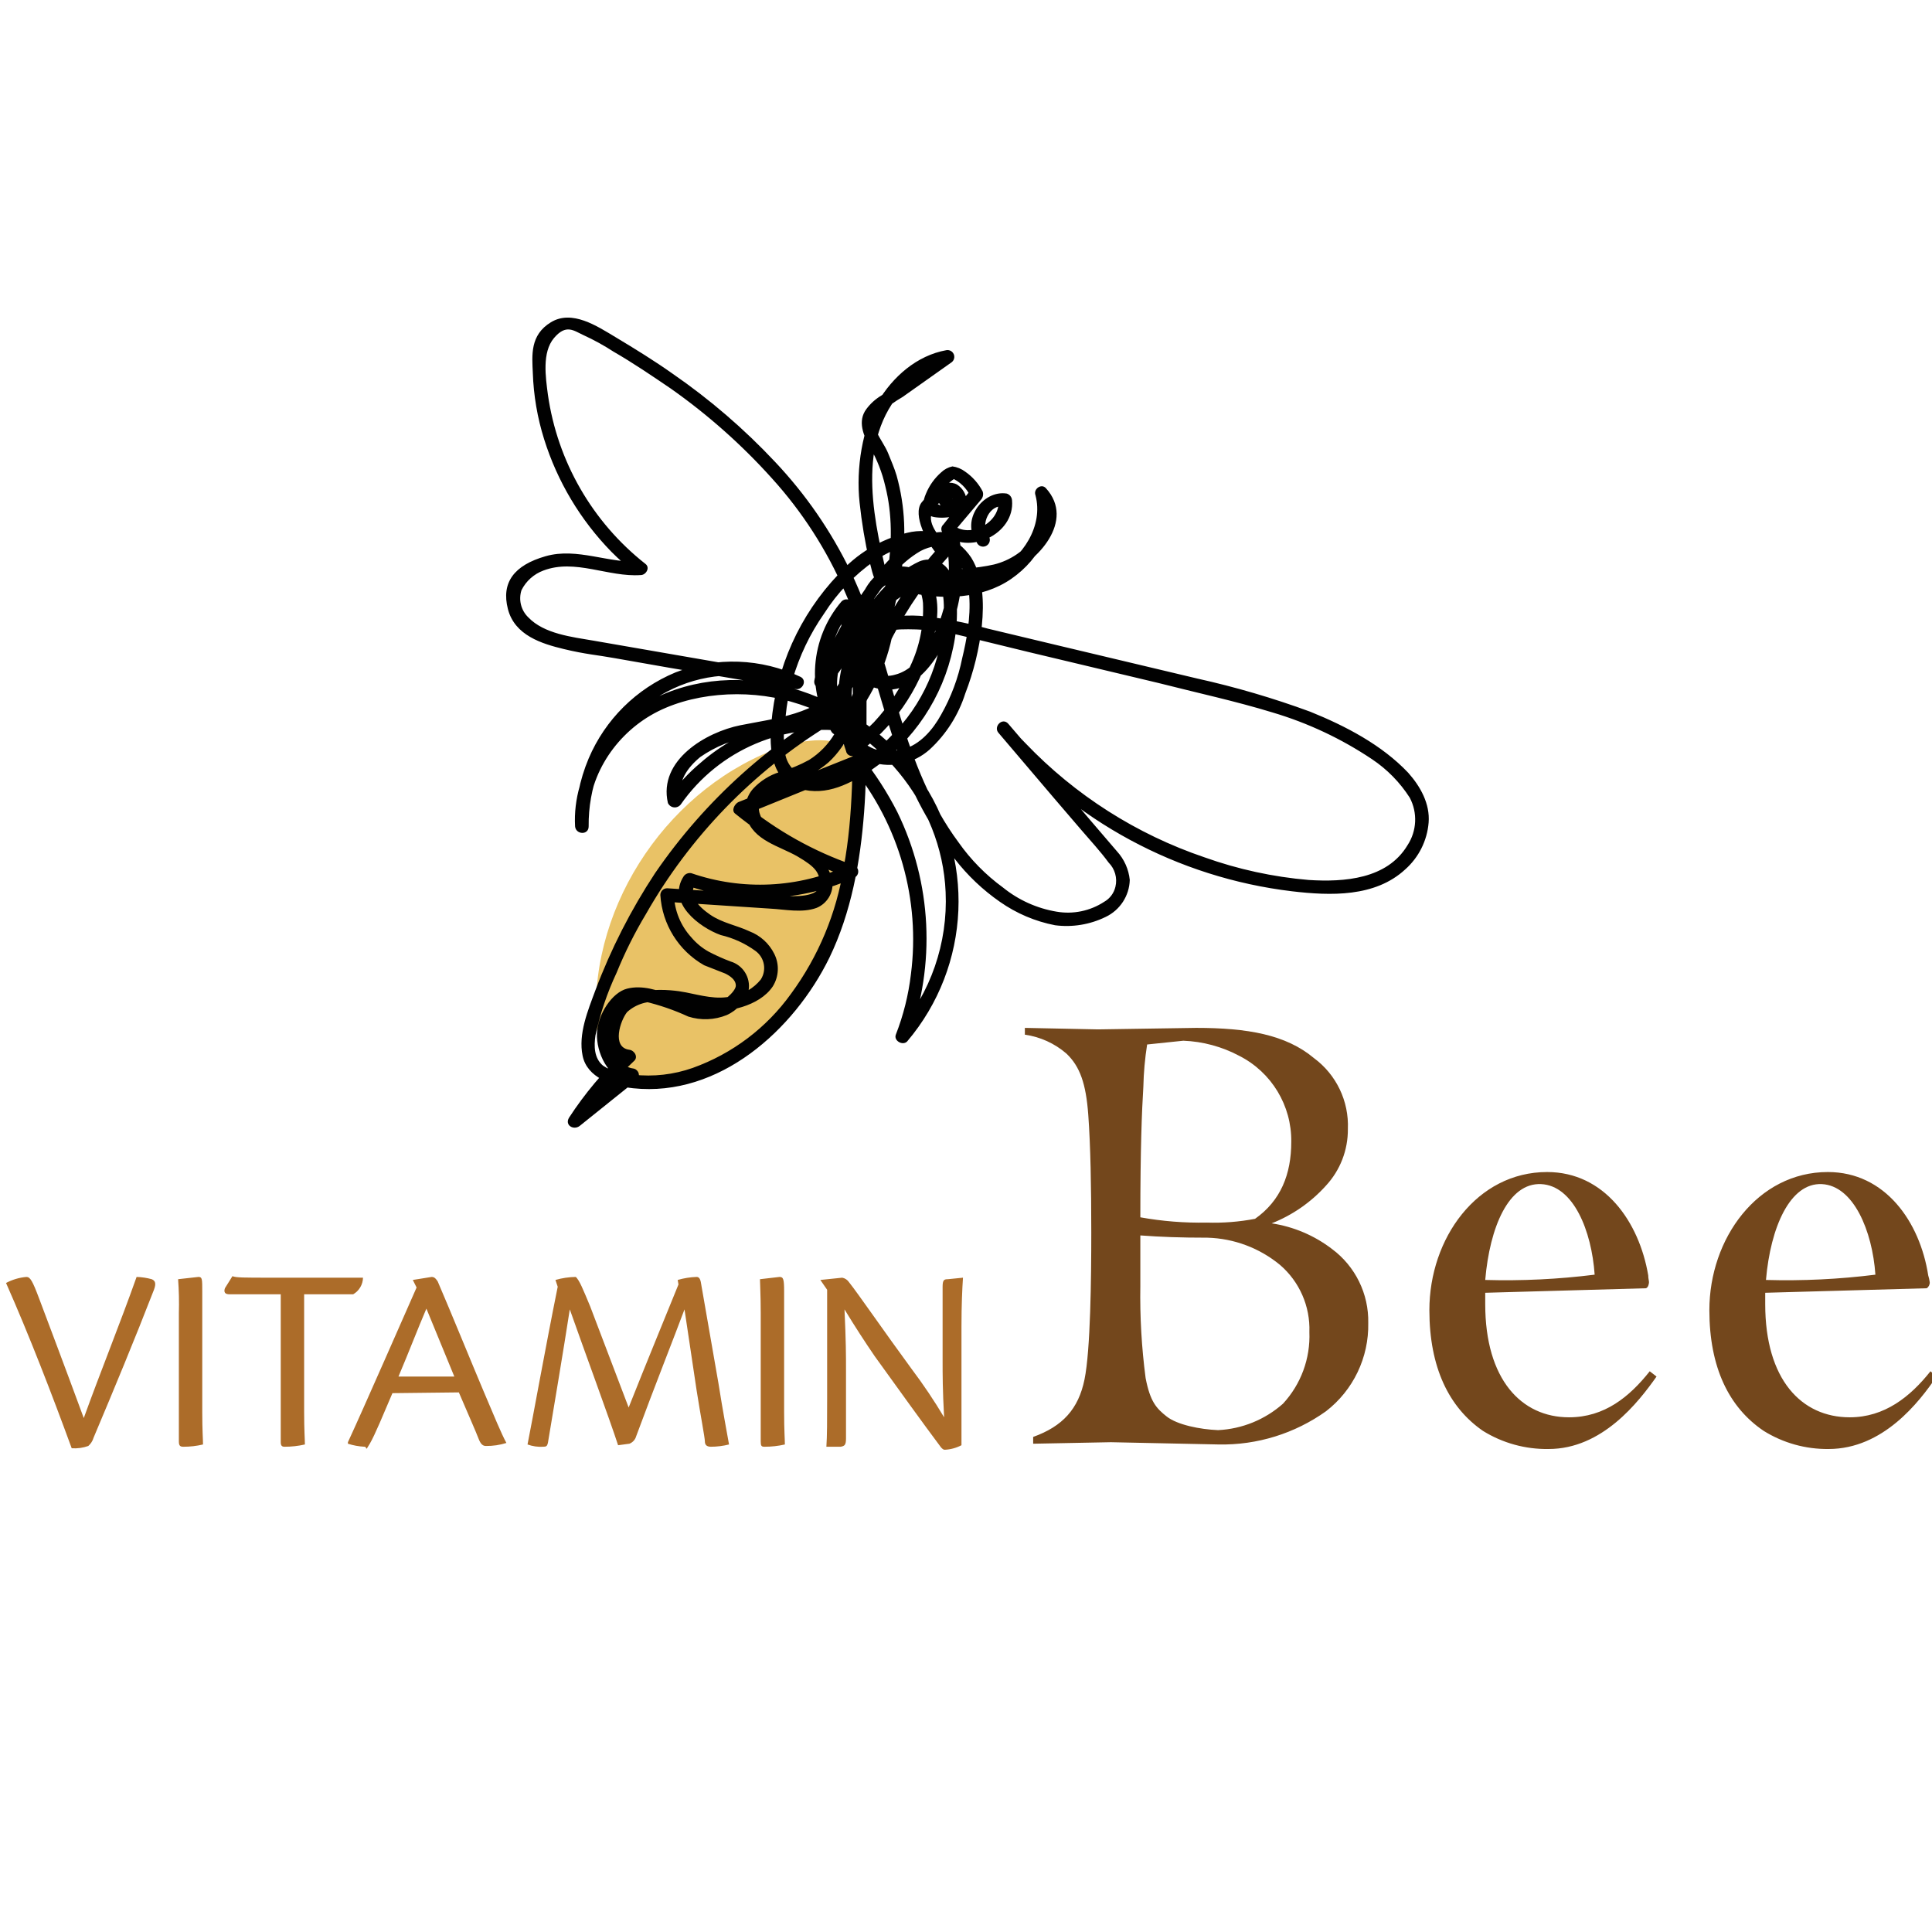
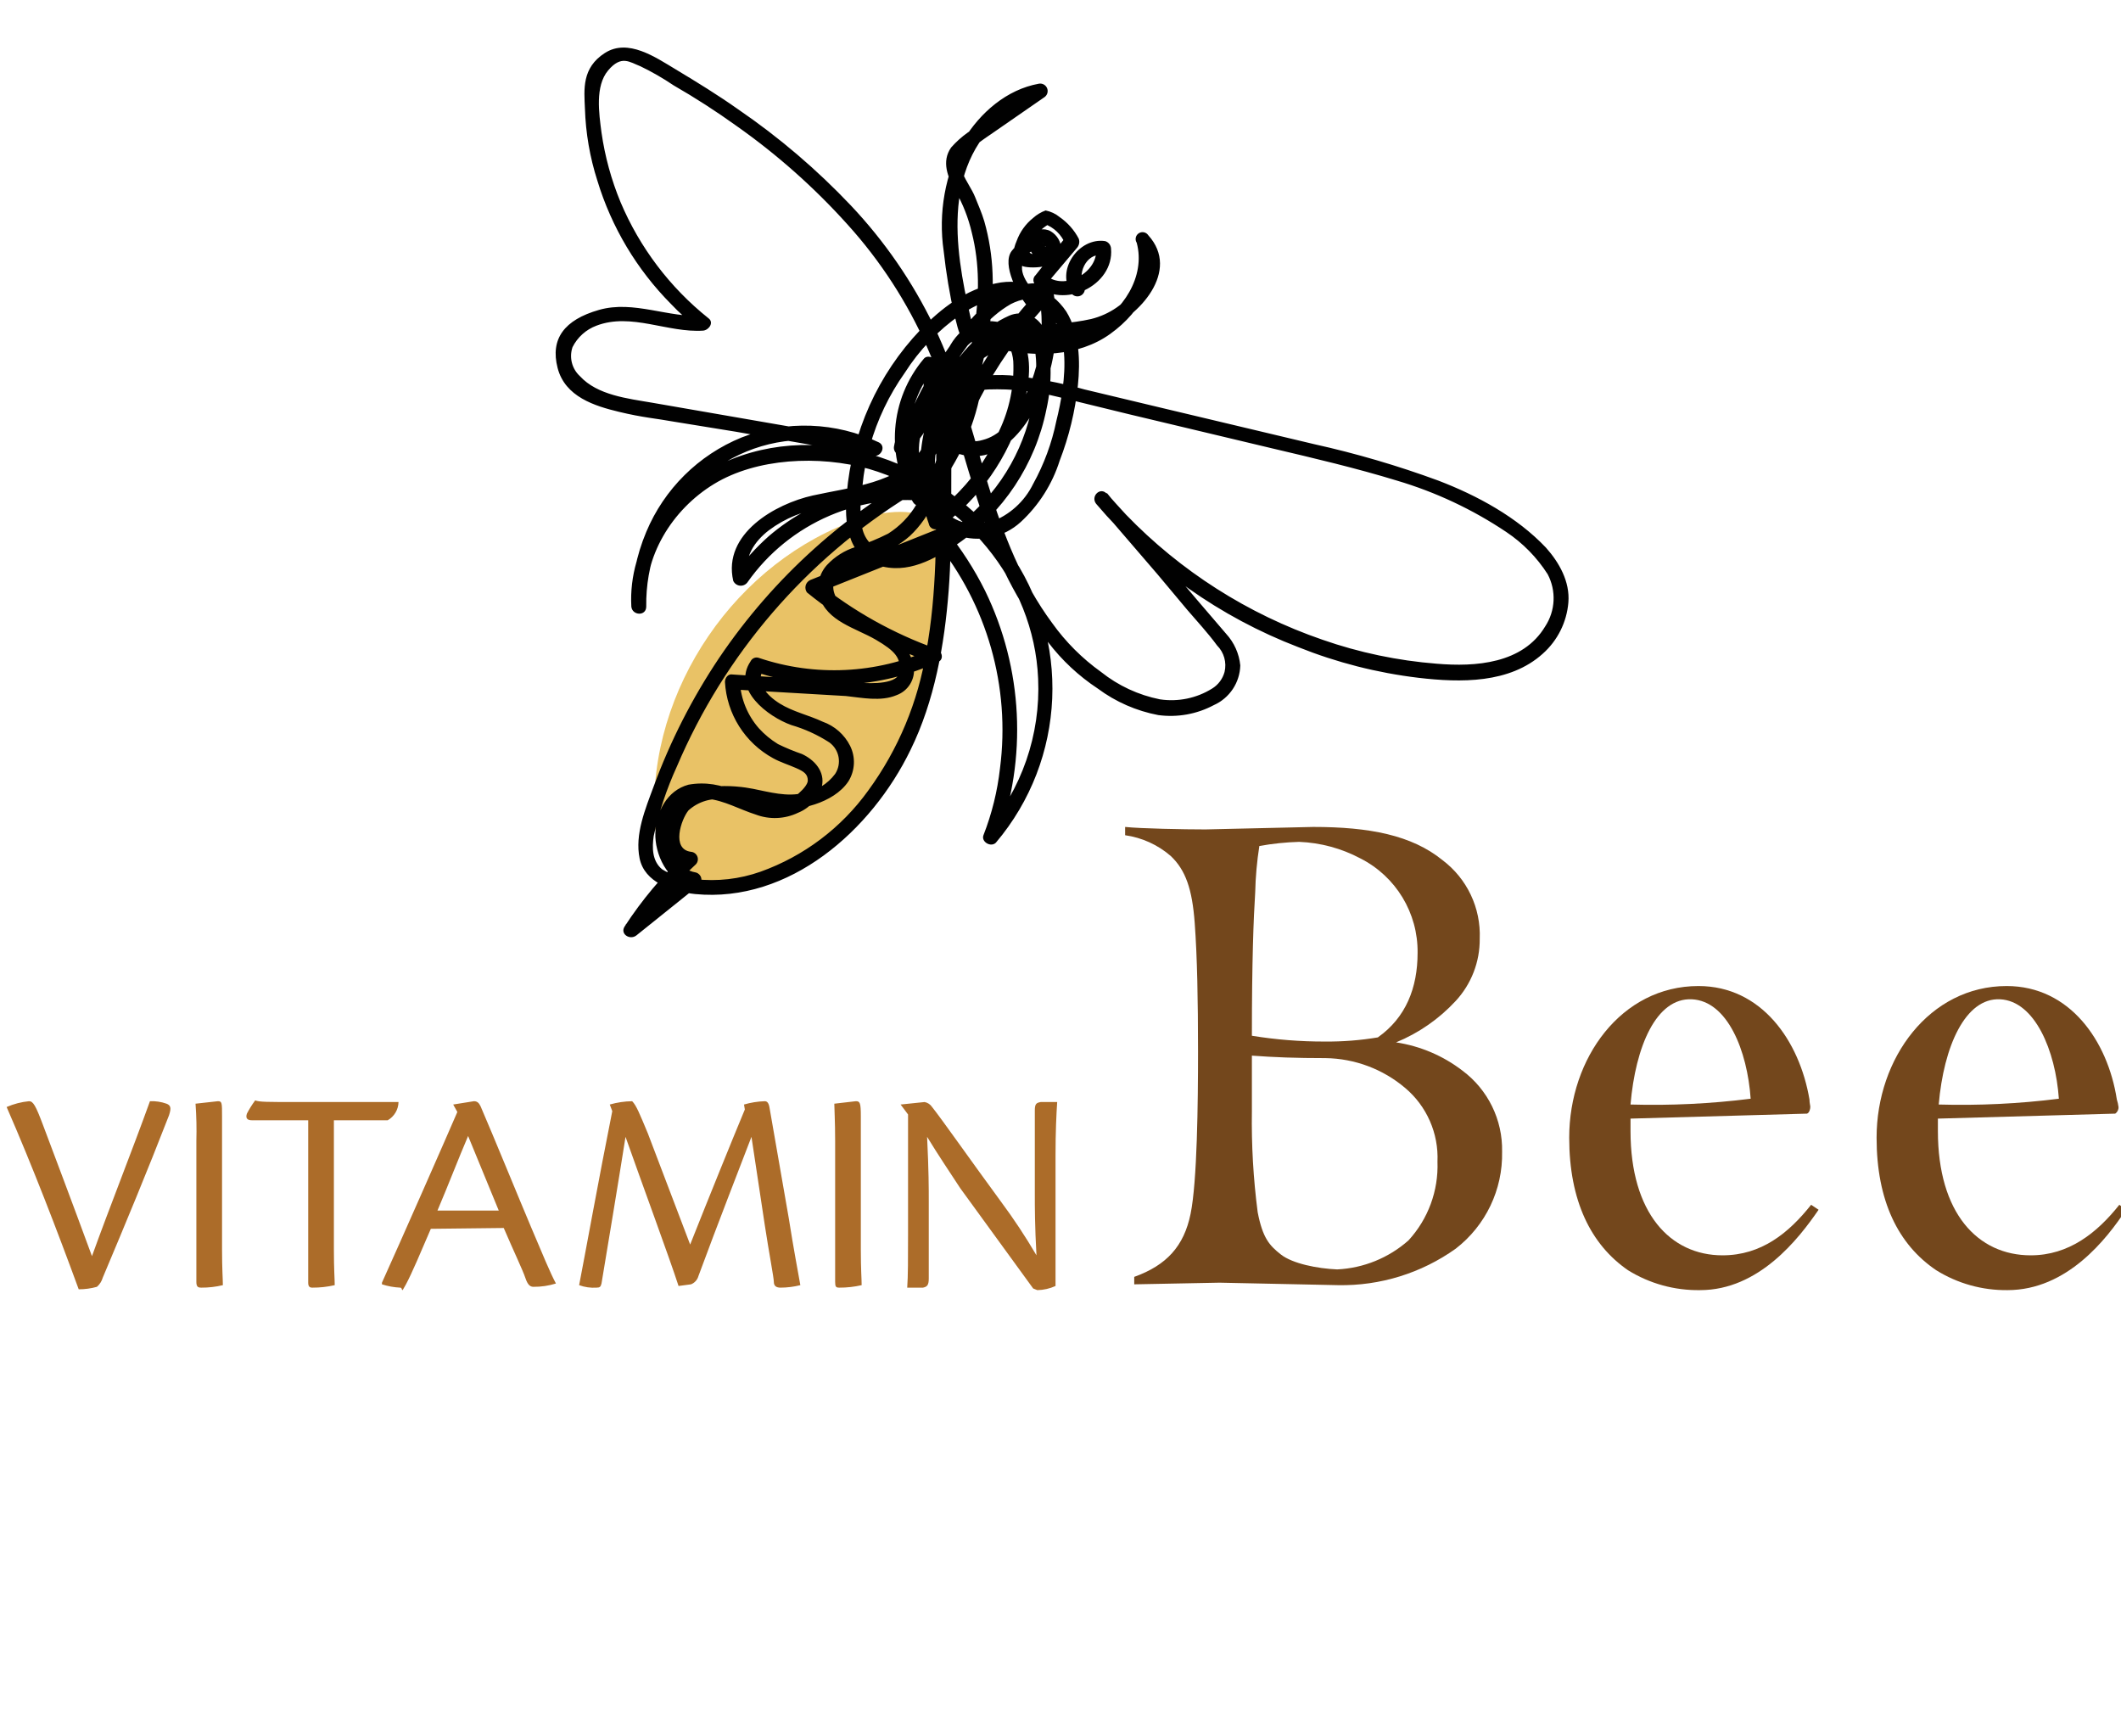
- <svg xmlns="http://www.w3.org/2000/svg" width="256" height="256" viewBox="0 0 256 256">
-   <path fill="#e9c266" d="M113.9 100.4c-2.1-3-6.6-2.6-10.1-1.5-14.9 5.1-25.6 20.7-24.8 36.4a3.6 3.6 0 0 0 .7 2.4c.6.7 2.3 5.9 3.3 6 5.2.5 8.8.2 13-3 2.4-1.9 10.5-9 11.8-11.8 3.9-8.6 4.4-14.3 5.9-23.7" />
-   <path fill="#73471c" d="M147.2 191.1l-10.3.2v-.9c3.9-1.4 6-3.7 6.8-7.6s.9-13.4.9-19.5-.1-11.5-.4-15.6-1.1-6.4-2.9-8.1a10.7 10.7 0 0 0-5.5-2.5v-.9l9.7.2 13-.2c6.8 0 11.9.9 15.6 4a11.1 11.1 0 0 1 4.5 9.4 10.9 10.9 0 0 1-2.9 7.5 19.1 19.1 0 0 1-7.2 5 17.4 17.4 0 0 1 8 3.4 11.9 11.9 0 0 1 4.8 9.8 14.4 14.4 0 0 1-5.6 11.7 23.7 23.7 0 0 1-14.2 4.4zm19.1-29.6c3.4-2.4 4.8-5.9 4.8-10.2a12.6 12.6 0 0 0-6.9-11.4 17.2 17.2 0 0 0-7.4-2l-4.8.5a42.2 42.2 0 0 0-.5 5.6c-.2 3.2-.4 8.3-.4 17.3a44.7 44.7 0 0 0 8.8.7 29.1 29.1 0 0 0 6.4-.5zM170 186a13.2 13.2 0 0 0 3.5-9.5 11.2 11.2 0 0 0-3.9-8.9 15.8 15.8 0 0 0-9.6-3.6c-3.6 0-6.2-.1-8.9-.3v6.7a83.3 83.3 0 0 0 .7 12.2c.6 3.1 1.4 4 2.8 5.1s4.4 1.7 6.8 1.8a14 14 0 0 0 8.6-3.5zm37.9 1.8c4.7 0 8-2.7 10.7-6.1l.9.7c-2.4 3.4-7.2 9.6-14.3 9.6a16 16 0 0 1-8.7-2.4c-4.5-3.1-7.1-8.4-7.1-16 0-9.5 6.3-18.3 15.6-18.3 7.6 0 12.2 6.6 13.4 13.7 0 .4.1.7.1.9s-.1.7-.4.8l-21.3.6v1.5c0 10 4.8 15 11.1 15zm-11.1-18.2a94.5 94.5 0 0 0 14.5-.7c-.4-5.8-2.8-11.8-7.1-12s-6.8 5.7-7.4 12.7zm48.3 18.2c4.6 0 8-2.7 10.7-6.1l.8.7c-2.3 3.4-7.1 9.6-14.3 9.6a15.9 15.9 0 0 1-8.6-2.4c-4.6-3.1-7.2-8.4-7.2-16 0-9.5 6.4-18.3 15.7-18.3 7.6 0 12.2 6.6 13.3 13.7a5.1 5.1 0 0 1 .2.9.9.9 0 0 1-.4.8l-21.4.6v1.5c0 10 4.8 15 11.2 15zM234 169.6a94.5 94.5 0 0 0 14.5-.7c-.4-5.8-2.9-11.8-7.1-12s-6.8 5.7-7.4 12.7z" />
-   <path fill="#ac6c29" d="M3.5 169.2c.5 0 .8.5 1.7 2.9s3.4 9 5.9 15.8c2.2-6.1 4.8-12.5 7-18.7a8.5 8.5 0 0 1 2 .3c.5.2.6.6.3 1.4-2.6 6.7-5.3 13.2-8 19.6a2.3 2.3 0 0 1-.7 1.1 5.4 5.4 0 0 1-2.2.3C6.9 184.8 3.9 177 .8 170a7 7 0 0 1 2.7-.8zm20.2 4.8a44 44 0 0 0-.1-4.5l2.7-.3c.5 0 .5.3.5 1.9v16c0 2.5.1 3.6.1 4.3a10.9 10.9 0 0 1-2.6.3c-.4 0-.6-.1-.6-.7zm13.5-2.5h-6.8c-.5 0-.8-.2-.6-.8l1-1.6c.5.2 1.4.2 5.3.2h12a2.6 2.6 0 0 1-1.3 2.2h-6.5v15.6c0 2.5.1 3.6.1 4.3a11.8 11.8 0 0 1-2.7.3c-.3 0-.5-.1-.5-.6zM52 184.6c-1.2 2.8-2.3 5.5-3 6.7s-.3.4-.7.4a8.5 8.5 0 0 1-2.2-.4v-.2c2-4.3 7.9-17.8 9.1-20.5l-.5-1 2.5-.4c.4 0 .6.3.8.6 1.6 3.7 4.7 11.3 6.1 14.6s2.3 5.5 3 6.8a8.8 8.8 0 0 1-2.7.4c-.4 0-.7-.2-1-1s-1.4-3.3-2.6-6.1zm8.2-2.2l-3.7-9c-1.2 2.8-2.3 5.7-3.7 9zm29.6-12.8a10.1 10.1 0 0 1 2.5-.4c.3 0 .5.2.6.9l2.3 13.2c.6 3.8 1.1 6.4 1.4 8.1a9.9 9.9 0 0 1-2.4.3c-.5 0-.8-.2-.8-.7s-.6-3.6-1.1-6.8l-1.6-10.7c-1.3 3.5-4 10.3-6.4 16.8a1.5 1.5 0 0 1-.9 1l-1.5.2c-1.1-3.4-4.5-12.6-6.4-18-.8 5.2-2.3 14.1-2.9 17.7-.1.4-.2.5-.6.5a5.1 5.1 0 0 1-2.1-.3c.7-3.5 2.4-13 4-20.9l-.3-.9a10.3 10.3 0 0 1 2.7-.4c.5.5.9 1.5 1.9 3.9l5.1 13.4c2.3-5.8 5.1-12.6 6.6-16.3zm11 4.4c0-2.4-.1-3.9-.1-4.5l2.6-.3c.5 0 .6.3.6 1.9v16c0 2.5.1 3.6.1 4.3a11.8 11.8 0 0 1-2.7.3c-.4 0-.5-.1-.5-.7zm7.9-4.4l2.9-.3a1.4 1.4 0 0 1 .9.6c1.2 1.5 4.7 6.6 8.3 11.5a71.7 71.7 0 0 1 4.3 6.4c-.2-3.6-.2-5.7-.2-7.5v-9.8c0-.9.2-1 .7-1l2-.2c-.1 1.5-.2 3.6-.2 6.5v15.7a5.3 5.3 0 0 1-2.2.6c-.2 0-.3-.1-.5-.3-2.4-3.2-5.7-7.8-8.8-12.1-1.3-1.9-2.6-3.9-4-6.2.2 4.3.2 6.1.2 8v9.1c0 .9-.2 1-.7 1.1h-1.9c.1-1.4.1-3.5.1-6.4v-14.4z" />
-   <path fill="#010101" d="M112.6 92.5a73.7 73.7 0 0 0-25.8 23.2 78.1 78.1 0 0 0-7.9 15.5c-1 2.7-2.3 5.8-1.7 8.7s3.9 4 6.7 4.3c11.4 1.2 21.3-7.7 26-17.3 2.9-6 4.1-12.7 4.6-19.3s.2-14.1.4-21.2c0-2.8-.2-6.7 2.2-8.7a3.8 3.8 0 0 1 3.4-.8c1.2.4 1.7 1.8 1.8 3a17.6 17.6 0 0 1-1.7 8.4 25.4 25.4 0 0 1-4.8 7.4 22.2 22.2 0 0 1-3.3 2.8l1.3.5a19.5 19.5 0 0 1 1.9-16.3 17 17 0 0 1 5.8-6.1c.6-.4 1.4-1 2.2-.6a2.7 2.7 0 0 1 1 1.5 12.5 12.5 0 0 1 .3 4.3 23.5 23.5 0 0 1-7 15.8 19.4 19.4 0 0 1-7.2 4.8 6.7 6.7 0 0 1-4.4.4 3.8 3.8 0 0 1-2.4-3.3 14.2 14.2 0 0 1 .1-4.6 27 27 0 0 1 .9-4.8 29.7 29.7 0 0 1 4.2-8.8 24.8 24.8 0 0 1 6.7-7c2.4-1.6 5.6-2.9 8.5-1.8 5.5 2.1 4.2 10.2 3.1 14.7a25.2 25.2 0 0 1-2.8 7.5c-1.1 2-2.8 4-5.1 4.6-5.7 1.8-9.3-5-8.6-9.9s2.4-6.5 4.3-9.3 3.9-5.5 6.7-7.1a6.2 6.2 0 0 1 4-.6l-.6-.6a19.9 19.9 0 0 1-2.4 13.7c-1 1.7-2.4 3.4-4.4 3.9a3.9 3.9 0 0 1-4.3-1.5c-.7-1.5 1-3.9 2.6-2.9l-.4-1a26.3 26.3 0 0 1-6.2 11.9l1.4.2a13.3 13.3 0 0 1 1-15.2l-1.4-.4a9.7 9.7 0 0 1-3.2 9.3l1.5.8c.8-4.5 5.4-7 9.7-7.2a30.1 30.1 0 0 1 8.4.9l8.6 2.1 17.2 4.1c5.1 1.3 10.2 2.4 15.1 3.9a48.4 48.4 0 0 1 13.2 6.2 17.4 17.4 0 0 1 5 5.1 6.2 6.2 0 0 1-.3 6.3c-2.7 4.5-8.4 4.9-13.1 4.6a54.9 54.9 0 0 1-13.8-3 59 59 0 0 1-23.7-15.1 28.5 28.5 0 0 1-2.3-2.6l-1.3 1.2 7.4 8.7 3.6 4.2c1.2 1.4 2.5 2.8 3.6 4.3a3.4 3.4 0 0 1 .9 3.2 3.1 3.1 0 0 1-1.5 2 8.8 8.8 0 0 1-6.3 1.3 15.3 15.3 0 0 1-7.1-3.2 25.8 25.8 0 0 1-5.9-6c-3.7-5-5.9-10.7-7.7-16.6s-3.6-13.1-6.6-19.3a57.7 57.7 0 0 0-10-14.5 84.1 84.1 0 0 0-13.6-11.7c-2.4-1.7-5-3.3-7.5-4.8s-5.8-3.7-8.6-2-2.5 4.4-2.4 6.7a33.1 33.1 0 0 0 1.5 8.8A37.3 37.3 0 0 0 81 73.1a31.1 31.1 0 0 0 3.3 2.9l.6-1.6c-4.2.3-8.4-1.9-12.6-.7s-5.9 3.5-5 7 4.5 4.6 7.4 5.3 4.5.8 6.7 1.2l7.4 1.3 16.6 2.8c.9.2 1.6-1.1.7-1.6a20.9 20.9 0 0 0-16.6-.6A21.4 21.4 0 0 0 78 100.5a23 23 0 0 0-1.8 9H78c-.4-6 3.1-11.7 8.2-14.7s12.6-3.6 18.7-1.8c11.2 3.2 19.9 13.4 20.4 25.2a26.5 26.5 0 0 1-6.4 18.5l1.5.9a38.2 38.2 0 0 0-1.5-30 43.2 43.2 0 0 0-4.7-7.3 1 1 0 0 0-.9-.2l-15.5 6.2c-.5.3-.9 1.1-.4 1.5a51.4 51.4 0 0 0 15.1 8.5l-.2-1.6a27.9 27.9 0 0 1-20.7 1 1 1 0 0 0-1 .4c-2.3 3.5 2.1 6.8 4.9 7.8a12.8 12.8 0 0 1 4.6 2.1 2.8 2.8 0 0 1 .7 3.8A6.2 6.2 0 0 1 97 132c-2 .5-4.1-.1-6.1-.5s-7.9-1.1-9.8 2.5-1.2 6.5 2.3 6.9l-.7-1.5a46.8 46.8 0 0 0-7.3 8.7c-.6 1 .6 1.7 1.4 1.1l7.6-6.1a.9.9 0 0 0-.4-1.5c-2.3-.3-3.3-2.7-3.1-4.9a5.1 5.1 0 0 1 1-2.9 3.8 3.8 0 0 1 3.5-1.1 30.6 30.6 0 0 1 5.8 2 7.5 7.5 0 0 0 5.1-.2 5.3 5.3 0 0 0 2.9-3.3 3.4 3.4 0 0 0-2.4-3.8 25.5 25.5 0 0 1-2.9-1.3 8.3 8.3 0 0 1-2.3-1.9 8.8 8.8 0 0 1-2.3-5.6l-.9.9 13.7.9c1.9.1 4.2.6 6.1-.1a3.4 3.4 0 0 0 2.1-3.5 6.6 6.6 0 0 0-2.5-4 25.6 25.6 0 0 0-4-2.2c-1.2-.6-2.7-1.4-3.1-2.7a2.3 2.3 0 0 1 1.2-2.9 14 14 0 0 1 3.8-1.6 13 13 0 0 0 4.1-2.4c2.6-2.4 3.8-5.8 5-9 2.7-7.2 5.3-14.9 5-22.7a27.6 27.6 0 0 0-1-6.3c-.3-1-.7-1.9-1.1-2.9s-1.1-1.9-1.5-2.8a2 2 0 0 1 .6-2.7 17.9 17.9 0 0 1 2.8-2l6.5-4.6a.9.9 0 0 0-.7-1.6c-3.9.7-7.1 3.5-9.1 6.9s-2.9 8.7-2.4 13.3a66.8 66.8 0 0 0 1.3 7.8c.2.6.3 1.2.5 1.8s.4.9 1.2 1.2l3.5 1.1c4.5 1 9.7.9 13.6-1.8s6.1-7.1 4.9-11.6l-1.5.9c1.4 1.5.8 3.6-.3 5.1a9.3 9.3 0 0 1-5.4 3.7c-4.8 1.1-10.3.2-14.3 3.6s-3.8 8.4-6.3 12.3-8.5 4.5-13 5.4-10.9 4.6-9.6 10.3a1 1 0 0 0 1.7.2 23.1 23.1 0 0 1 22.6-9.6c.5 0 1-.1 1.1-.6a50.1 50.1 0 0 1 11.8-22.7.9.9 0 0 0 0-1.2c-1-1.1-2.9-3-2.2-4.6s1.7-1.7 2.2-.7l.2-1.1c-.3.3.4-.1.3 0h-.1c0-.1-.1-.4-.2-.4s0-.2.1-.1h-.1c-.3-.1 0 .2 0 0l.3.4a.7.7 0 0 1-.4 1 1.9 1.9 0 0 1-2-.6l.3.7a5.2 5.2 0 0 1 2.6-3.8h-.7a4.9 4.9 0 0 1 2.6 2.5l.2-1.1-3.8 4.8a.8.8 0 0 0 0 1.2c3.3 3 9.5.1 9.1-4.4a1 1 0 0 0-.7-.9c-3.2-.5-6.1 3.6-4 6.4a.9.9 0 1 0 1.5-.9c-1-1.4.2-4.1 2.1-3.8l-.7-.8c.3 2.9-3.8 5.2-6.1 3.2v1.2l3.8-4.5a1.1 1.1 0 0 0 .2-1.1 7.3 7.3 0 0 0-2.3-2.6 3.6 3.6 0 0 0-1.7-.7 3.1 3.1 0 0 0-1.5.8 7.6 7.6 0 0 0-2 2.8 4.7 4.7 0 0 0-.4 1.6c0 .7.6 1.1 1.1 1.4s4.7.6 4.7-1.9a2.8 2.8 0 0 0-1.3-2.3 1.9 1.9 0 0 0-2.4.5c-1 1.6 1.3 4.3 2.7 2.6a.8.8 0 0 0 .2-1c-1.2-2.1-4-1.3-5.2.3s.7 5.4 2.3 7.1v-1.2a53.2 53.2 0 0 0-12.2 23.4l1.1-.6a24.7 24.7 0 0 0-20.5 5.8 23 23 0 0 0-4.2 4.6l1.7.2c-.6-2.3.8-4.2 2.5-5.6a16.4 16.4 0 0 1 6.7-2.7c4.9-.9 10.2-1.4 13.1-5.9 1.3-2 1.9-4.4 2.7-6.6s1.7-4.3 3.6-5.7 4.6-1.8 7-2.1 5.1-.3 7.5-1.2c4.1-1.6 9.1-7.1 5.2-11.4-.6-.7-1.7.1-1.4.9 1.1 4.1-1.7 8.3-5.3 10.2s-10.4 1.5-15.1-.3l.7.6c-2-8.3-4.1-18.6 2.9-25.2a10.4 10.4 0 0 1 5.5-2.8l-.7-1.6-5.7 4-2.7 1.9a6.8 6.8 0 0 0-2 1.8c-1.2 1.6-.4 3.5.5 5.1a18.7 18.7 0 0 1 2 5.1c1.9 7.5-.2 15.5-2.6 22.6a57.2 57.2 0 0 1-4.1 10.2 10.4 10.4 0 0 1-3.4 3.5 18.8 18.8 0 0 1-3.9 1.6 8 8 0 0 0-3.5 2.2 4.1 4.1 0 0 0-.9 3.8c.9 3.1 4.4 3.8 6.8 5.2s3 2.2 2.9 3.8-3.4 1.5-4.8 1.4l-15.4-1a.9.9 0 0 0-.9.9 11.5 11.5 0 0 0 5.8 9.3l2.8 1.1c.6.3 1.4.8 1.4 1.6s-1.9 2.4-3 2.6-3.9-.6-5.6-1.3-3.8-1.4-5.8-.9-3.9 3.4-4 5.9 1.4 6 4.4 6.5l-.3-1.5-7.7 6.1 1.4 1a47.2 47.2 0 0 1 7.1-8.4c.6-.5.1-1.4-.6-1.5-2.4-.3-1.2-3.9-.3-5a5.3 5.3 0 0 1 4.4-1.3c2.2.1 4.3.8 6.5 1.1s6.6-.5 8.4-3.2a4.4 4.4 0 0 0 .2-4.3 6.1 6.1 0 0 0-3.3-3c-1.7-.8-3.6-1.1-5.2-2.2s-3-2.6-1.9-4.2l-1 .4a29.9 29.9 0 0 0 22-1.1.9.9 0 0 0-.2-1.7 46.9 46.9 0 0 1-14.3-8l-.4 1.5 15.5-6.3-.9-.2a36.3 36.3 0 0 1 7.8 27.5 32.4 32.4 0 0 1-2 8c-.3.8.9 1.5 1.5.9a28.7 28.7 0 0 0 1.5-35.2c-7.6-10.4-22.4-16.1-34.5-10.5-6.6 3-11.4 9.9-11 17.2.1 1.1 1.8 1.2 1.8 0a20.3 20.3 0 0 1 5.2-13.8 18.6 18.6 0 0 1 13.4-6.2 18.4 18.4 0 0 1 8.6 1.7l.6-1.6-27.1-4.7c-2.9-.5-6.6-.9-8.7-3.1a3.5 3.5 0 0 1-.9-3.6 5.3 5.3 0 0 1 2.9-2.6c4.2-1.6 8.6.9 12.9.6.7 0 1.3-1 .6-1.5a34.8 34.8 0 0 1-12.9-22.4c-.3-2.3-.8-5.6.8-7.5s2.6-1 3.9-.4a31.1 31.1 0 0 1 4 2.2c2.6 1.5 5.1 3.2 7.6 4.9a79.8 79.8 0 0 1 13.4 11.9 54.3 54.3 0 0 1 9.6 14.9c2.8 6.3 4.3 13.1 6.5 19.7a48.4 48.4 0 0 0 8.1 15.8 27.1 27.1 0 0 0 6 5.7 19 19 0 0 0 7.3 3.1 11.8 11.8 0 0 0 6.7-1.1 5.6 5.6 0 0 0 3.2-4.9 6.6 6.6 0 0 0-1.7-3.8l-3.6-4.2-7.2-8.5-3.6-4.2c-.8-.9-2 .4-1.3 1.2a60.2 60.2 0 0 0 38.9 21c5.1.6 11 .8 15-2.9a9.3 9.3 0 0 0 3.1-6.2c.2-2.5-1.1-4.8-2.7-6.6-3.5-3.7-8.3-6.2-13-8.1a116.5 116.5 0 0 0-15-4.4l-18.5-4.4-9.2-2.2a53 53 0 0 0-9-1.7c-4.8-.3-10.1 1.2-12.8 5.5a8.4 8.4 0 0 0-1.2 3.1.9.9 0 0 0 1.5.8 11.3 11.3 0 0 0 3.6-11 .9.9 0 0 0-1.5-.3 14.7 14.7 0 0 0-1.3 17.3.9.9 0 0 0 1.4.1 27.2 27.2 0 0 0 6.6-12.7.8.8 0 0 0-.4-1c-2.1-1.2-4.6.4-5.3 2.5s1.1 4.5 3.3 5.2c5.7 1.8 9.5-5.1 10.8-9.6a22 22 0 0 0 .5-10.2c0-.3-.3-.5-.6-.6-3.6-.9-6.7 1.3-9 3.8A36.4 36.4 0 0 0 114 79a37.6 37.6 0 0 0-3.1 5 14.7 14.7 0 0 0-1.3 10.3 10.1 10.1 0 0 0 5.9 6.7 8 8 0 0 0 7.7-1.7 17.1 17.1 0 0 0 4.7-7.4 35.9 35.9 0 0 0 2.2-9c.3-3 .2-6.4-1.4-9a7.9 7.9 0 0 0-8.5-3.3 17.6 17.6 0 0 0-9.1 5.5 32.6 32.6 0 0 0-8.9 19.8c-.3 3.3 0 7.5 3.7 8.6s6.9-.8 9.6-2.5a26 26 0 0 0 10.8-16.2 22.1 22.1 0 0 0 .5-5.1 10.4 10.4 0 0 0-.8-4.6 3.2 3.2 0 0 0-4.2-1.7 14.6 14.6 0 0 0-4.1 2.9 22 22 0 0 0-6.6 17.5 18.8 18.8 0 0 0 1 4.7.8.8 0 0 0 1.3.5 26.1 26.1 0 0 0 10-14.3c.7-2.5 1.3-5.6.2-8.1s-4.3-3.2-6.7-1.9-3.5 4.7-3.7 7.6-.2 6.9-.2 10.3c0 7.1.1 14.3-1.2 21.3a38.4 38.4 0 0 1-7 16.8 27.4 27.4 0 0 1-13 9.8 17.7 17.7 0 0 1-7.9.9 7 7 0 0 1-4-1.2c-1.2-1-1.2-2.6-1-4a38.6 38.6 0 0 1 2.8-8.3 56.8 56.8 0 0 1 3.9-7.8 69.9 69.9 0 0 1 24.2-25l3.7-2.1c1.1-.5.2-2-.9-1.5z" />
+ <svg xmlns="http://www.w3.org/2000/svg" id="Layer_1" data-name="Layer 1" width="256" height="209.5" viewBox="0 0 256 209.5">
+   <path d="M113.9,64c-2.1-2.9-6.6-2.5-10.1-1.4C88.9,67.6,78.2,83.2,79,99a3.6,3.6,0,0,0,.7,2.4c.6.7,2.3,5.8,3.3,5.9,5.2.6,8.8.3,13-2.9,2.4-1.9,10.5-9.1,11.8-11.8,3.9-8.7,4.4-14.4,5.9-23.7" fill="#e9c266" />
+   <path d="M147.2,154.8l-10.3.2v-.9c3.9-1.4,6-3.7,6.8-7.6s.9-13.4.9-19.6-.1-11.4-.4-15.5-1.1-6.4-2.9-8.1a10.7,10.7,0,0,0-5.5-2.5v-1c1.9.2,7.1.3,9.7.3l13-.3c6.8,0,11.9,1,15.6,4a11.3,11.3,0,0,1,4.5,9.5,10.9,10.9,0,0,1-2.9,7.5,20.3,20.3,0,0,1-7.2,5,17.4,17.4,0,0,1,8,3.4,11.9,11.9,0,0,1,4.8,9.8,14.4,14.4,0,0,1-5.6,11.7,23.7,23.7,0,0,1-14.2,4.4Zm19.1-29.6c3.4-2.4,4.8-6,4.8-10.2a12.6,12.6,0,0,0-6.9-11.4,17.2,17.2,0,0,0-7.4-2,32.2,32.2,0,0,0-4.8.5,42.2,42.2,0,0,0-.5,5.6c-.2,3.1-.4,8.3-.4,17.3a53.9,53.9,0,0,0,8.8.7A36.9,36.9,0,0,0,166.3,125.2Zm3.7,24.5a13.3,13.3,0,0,0,3.5-9.5,11,11,0,0,0-3.9-8.9,15.2,15.2,0,0,0-9.6-3.6c-3.6,0-6.2-.1-8.9-.3v6.7a84.4,84.4,0,0,0,.7,12.2c.6,3.1,1.4,4,2.8,5.1s4.4,1.7,6.8,1.8A14,14,0,0,0,170,149.7Z" fill="#73471c" />
+   <path d="M207.9,151.5c4.7,0,8-2.7,10.7-6.1l.9.6c-2.4,3.5-7.2,9.7-14.3,9.7a16,16,0,0,1-8.7-2.4c-4.5-3.1-7.1-8.4-7.1-16,0-9.6,6.3-18.3,15.6-18.3,7.6,0,12.2,6.6,13.4,13.7,0,.4.1.7.1.9s-.1.7-.4.8l-21.3.6v1.5C196.8,146.4,201.6,151.5,207.9,151.5Zm-11.1-18.2a94.5,94.5,0,0,0,14.5-.7c-.4-5.8-2.8-11.8-7.1-12S197.4,126.3,196.8,133.3Z" fill="#73471c" />
+   <path d="M245.1,151.5c4.6,0,8-2.7,10.7-6.1l.8.6c-2.3,3.5-7.1,9.7-14.3,9.7a15.9,15.9,0,0,1-8.6-2.4c-4.6-3.1-7.2-8.4-7.2-16,0-9.6,6.4-18.3,15.7-18.3,7.6,0,12.2,6.6,13.3,13.7a5.1,5.1,0,0,1,.2.9.9.9,0,0,1-.4.8l-21.4.6v1.5C233.9,146.4,238.7,151.5,245.1,151.5ZM234,133.3a94.5,94.5,0,0,0,14.5-.7c-.4-5.8-2.9-11.8-7.1-12S234.6,126.3,234,133.3Z" fill="#73471c" />
+   <path d="M3.5,132.9c.5,0,.8.5,1.7,2.9s3.4,9,5.9,15.8c2.2-6.1,4.8-12.6,7-18.7a5.3,5.3,0,0,1,2,.3c.5.2.6.5.3,1.4-2.6,6.7-5.3,13.2-8,19.6a2.3,2.3,0,0,1-.7,1.1,8.1,8.1,0,0,1-2.2.3c-2.6-7.1-5.6-14.9-8.7-22A9,9,0,0,1,3.5,132.9Z" fill="#ac6c29" />
+   <path d="M23.7,137.7a44,44,0,0,0-.1-4.5l2.7-.3c.5,0,.5.2.5,1.8v16.1c0,2.4.1,3.6.1,4.3a10.9,10.9,0,0,1-2.6.3c-.4,0-.6-.1-.6-.7Z" fill="#ac6c29" />
+   <path d="M37.2,135.2H30.4c-.5,0-.8-.2-.6-.8a11.9,11.9,0,0,1,1-1.6c.5.2,1.4.2,5.3.2h12a2.6,2.6,0,0,1-1.3,2.2H40.3v15.6c0,2.4.1,3.6.1,4.3a11.8,11.8,0,0,1-2.7.3c-.3,0-.5-.1-.5-.6Z" fill="#ac6c29" />
+   <path d="M52,148.3c-1.2,2.8-2.3,5.4-3,6.7s-.3.4-.7.4a8.5,8.5,0,0,1-2.2-.4v-.2c2-4.4,7.9-17.8,9.1-20.6l-.5-.9,2.5-.4c.4,0,.6.2.8.6,1.6,3.7,4.7,11.3,6.1,14.6s2.3,5.5,3,6.8h0a8.8,8.8,0,0,1-2.7.4c-.4,0-.7-.2-1-1.1s-1.4-3.2-2.6-6Zm8.2-2.2-3.7-9c-1.2,2.8-2.3,5.7-3.7,9Z" fill="#ac6c29" />
+   <path d="M89.8,133.3a10.1,10.1,0,0,1,2.5-.4c.3,0,.5.2.6.9L95.2,147c.6,3.8,1.1,6.4,1.4,8.1a9.9,9.9,0,0,1-2.4.3c-.5,0-.8-.2-.8-.7s-.6-3.6-1.1-6.9l-1.6-10.6c-1.3,3.4-4,10.3-6.4,16.8a1.5,1.5,0,0,1-.9,1l-1.5.2c-1.1-3.4-4.5-12.6-6.4-18-.8,5.1-2.3,14.1-2.9,17.7-.1.4-.2.5-.6.5a5.1,5.1,0,0,1-2.1-.3c.7-3.6,2.4-13,4-21l-.3-.8a10.3,10.3,0,0,1,2.7-.4c.5.5.9,1.5,1.9,3.9l5.1,13.4c2.3-5.8,5.1-12.7,6.6-16.3Z" fill="#ac6c29" />
+   <path d="M100.8,137.7c0-2.4-.1-3.9-.1-4.5l2.6-.3c.5,0,.6.2.6,1.8v16.1c0,2.4.1,3.6.1,4.3a11.8,11.8,0,0,1-2.7.3c-.4,0-.5-.1-.5-.7Z" fill="#ac6c29" />
+   <path d="M108.7,133.3h0l2.9-.3a1.4,1.4,0,0,1,.9.6c1.2,1.5,4.7,6.5,8.3,11.4a71.4,71.4,0,0,1,4.3,6.5c-.2-3.6-.2-5.7-.2-7.5V134c0-.8.2-.9.7-1h2c-.1,1.5-.2,3.6-.2,6.5v15.7a5.5,5.5,0,0,1-2.2.5l-.5-.2-8.8-12.1c-1.3-2-2.6-3.9-4-6.2.2,4.2.2,6.1.2,7.9v9.2c0,.8-.2,1-.7,1.1h-1.9c.1-1.4.1-3.5.1-6.5V134.5Z" fill="#ac6c29" />
+   <path d="M112.6,56.2A71.8,71.8,0,0,0,86.8,79.4a73,73,0,0,0-7.9,15.5c-1,2.7-2.3,5.8-1.7,8.7s3.9,4,6.7,4.3c11.4,1.1,21.3-7.7,26-17.4,2.9-5.9,4.1-12.7,4.6-19.2s.2-14.1.4-21.2c0-2.8-.2-6.7,2.2-8.7a3.8,3.8,0,0,1,3.4-.8c1.2.4,1.7,1.8,1.8,3a17.6,17.6,0,0,1-1.7,8.4,23.7,23.7,0,0,1-4.8,7.3,22.8,22.8,0,0,1-3.3,2.9l1.3.5a19.5,19.5,0,0,1,1.9-16.3,17,17,0,0,1,5.8-6.1c.6-.4,1.4-1,2.2-.6s.8.9,1,1.5a12.3,12.3,0,0,1,.3,4.3,23.7,23.7,0,0,1-7,15.8,20.7,20.7,0,0,1-7.2,4.8,6.7,6.7,0,0,1-4.4.4,3.8,3.8,0,0,1-2.4-3.3,14.2,14.2,0,0,1,.1-4.6,27,27,0,0,1,.9-4.8,28.6,28.6,0,0,1,4.2-8.8,24.8,24.8,0,0,1,6.7-7c2.4-1.6,5.6-2.9,8.5-1.8,5.5,2.1,4.2,10.2,3.1,14.6a26.8,26.8,0,0,1-2.8,7.6,9.2,9.2,0,0,1-5.1,4.6c-5.7,1.7-9.3-5-8.6-9.9.5-3.4,2.4-6.5,4.3-9.3s3.9-5.5,6.7-7.1a6.2,6.2,0,0,1,4-.6l-.6-.6A20,20,0,0,1,123,49.2c-1,1.7-2.4,3.4-4.4,3.9a3.8,3.8,0,0,1-4.3-1.6c-.7-1.4,1-3.8,2.6-2.9l-.4-1a26.1,26.1,0,0,1-6.2,12h1.4a13.1,13.1,0,0,1,1-15.1l-1.4-.4a9.7,9.7,0,0,1-3.2,9.3l1.5.8c.8-4.5,5.4-7,9.7-7.2a30.1,30.1,0,0,1,8.4.9l8.6,2.1,17.2,4.1c5.1,1.2,10.2,2.4,15.1,3.9a48.4,48.4,0,0,1,13.2,6.2,17.4,17.4,0,0,1,5,5.1,6.2,6.2,0,0,1-.3,6.3c-2.7,4.5-8.4,4.9-13.1,4.5a54.8,54.8,0,0,1-13.8-2.9,60.1,60.1,0,0,1-23.7-15.1c-.8-.9-1.6-1.7-2.3-2.6l-1.3,1.2,7.4,8.6,3.6,4.3c1.2,1.4,2.5,2.8,3.6,4.3a3.4,3.4,0,0,1,.9,3.2,3.4,3.4,0,0,1-1.5,2,9.3,9.3,0,0,1-6.3,1.3,16.6,16.6,0,0,1-7.1-3.3,25.4,25.4,0,0,1-5.9-5.9c-3.7-5-5.9-10.7-7.7-16.6s-3.6-13.1-6.6-19.3a57.7,57.7,0,0,0-10-14.5A84.1,84.1,0,0,0,89.1,13.2c-2.4-1.7-5-3.3-7.5-4.8s-5.8-3.8-8.6-2-2.5,4.4-2.4,6.7a31.7,31.7,0,0,0,1.5,8.7A36,36,0,0,0,81,36.7a22.8,22.8,0,0,0,3.3,2.9l.6-1.5c-4.2.3-8.4-1.9-12.6-.7s-5.9,3.5-5,7,4.5,4.6,7.4,5.3,4.5.8,6.7,1.2l7.4,1.2L105.4,55c.9.2,1.6-1.1.7-1.6a20.9,20.9,0,0,0-16.6-.6A21.1,21.1,0,0,0,78,64.2a23,23,0,0,0-1.8,9H78c-.4-6,3.1-11.7,8.2-14.8s12.6-3.5,18.7-1.8c11.2,3.3,19.9,13.5,20.4,25.3a26.5,26.5,0,0,1-6.4,18.5l1.5.9a38.2,38.2,0,0,0-1.5-30,39.6,39.6,0,0,0-4.7-7.3,1,1,0,0,0-.9-.2L97.8,70a1,1,0,0,0-.4,1.5A51.4,51.4,0,0,0,112.5,80l-.2-1.6a28.4,28.4,0,0,1-20.7,1,.8.8,0,0,0-1,.4c-2.3,3.4,2.1,6.7,4.9,7.7a17.5,17.5,0,0,1,4.6,2.1,2.8,2.8,0,0,1,.7,3.8A5.9,5.9,0,0,1,97,95.7c-2,.5-4.1-.1-6.1-.5s-7.9-1.1-9.8,2.5-1.2,6.4,2.3,6.9l-.7-1.5a46.8,46.8,0,0,0-7.3,8.7c-.6.9.6,1.7,1.4,1.1l7.6-6.1a.9.9,0,0,0-.4-1.5c-2.3-.4-3.3-2.7-3.1-4.9a5.1,5.1,0,0,1,1-2.9,3.6,3.6,0,0,1,3.5-1.1c2,.2,3.9,1.3,5.8,1.9a6.5,6.5,0,0,0,5.1-.2,4.9,4.9,0,0,0,2.9-3.2c.4-1.8-.9-3.2-2.4-3.9a25.2,25.2,0,0,1-2.9-1.2,10.6,10.6,0,0,1-2.3-1.9,9.3,9.3,0,0,1-2.3-5.6l-.9.9,13.7.8c1.9.2,4.2.7,6.1-.1a3.2,3.2,0,0,0,2.1-3.4,6.6,6.6,0,0,0-2.5-4,19.4,19.4,0,0,0-4-2.2c-1.2-.6-2.7-1.4-3.1-2.7a2.5,2.5,0,0,1,1.2-3,25.4,25.4,0,0,1,3.8-1.6,11.1,11.1,0,0,0,4.1-2.3c2.6-2.4,3.8-5.8,5-9,2.7-7.2,5.3-14.9,5-22.7a26.7,26.7,0,0,0-1-6.3c-.3-1-.7-1.9-1.1-2.9s-1.1-1.9-1.5-2.9a1.9,1.9,0,0,1,.6-2.6,29.2,29.2,0,0,1,2.8-2.1l6.5-4.5a.9.9,0,0,0-.7-1.6c-3.9.7-7.1,3.5-9.1,6.8a21.5,21.5,0,0,0-2.4,13.4,70.5,70.5,0,0,0,1.3,7.8c.2.6.3,1.2.5,1.8s.4.9,1.2,1.2a20.1,20.1,0,0,0,3.5,1c4.5,1,9.7,1,13.6-1.8s6.1-7,4.9-11.5l-1.5.8c1.4,1.6.8,3.6-.3,5.2a9.3,9.3,0,0,1-5.4,3.7c-4.8,1.1-10.3.2-14.3,3.6s-3.8,8.4-6.3,12.3-8.5,4.4-13,5.4-10.9,4.6-9.6,10.3a1,1,0,0,0,1.7.2,23.4,23.4,0,0,1,22.6-9.7.9.9,0,0,0,1.1-.6,50.3,50.3,0,0,1,11.8-22.6,1.1,1.1,0,0,0,0-1.3c-1-1-2.9-2.9-2.2-4.5s1.7-1.7,2.2-.8l.2-1c-.3.3.4-.2.3,0a.1.1,0,0,1-.1-.1s-.1-.3-.2-.3,0-.2.1-.1h-.1c-.3-.2,0,.1,0,0s.3.3.3.4a.7.7,0,0,1-.4,1,1.9,1.9,0,0,1-2-.6l.3.6a5,5,0,0,1,2.6-3.7H126a4.3,4.3,0,0,1,2.6,2.5l.2-1.1L125,33.2a.8.8,0,0,0,0,1.2c3.3,3,9.5.1,9.1-4.4a1,1,0,0,0-.7-.9c-3.2-.5-6.1,3.6-4,6.4a.9.9,0,0,0,1.5-.9c-1-1.4.2-4.1,2.1-3.8l-.7-.8c.3,2.8-3.8,5.2-6.1,3.2v1.2l3.8-4.5a1.1,1.1,0,0,0,.2-1.1,7.3,7.3,0,0,0-2.3-2.6,3.8,3.8,0,0,0-1.7-.8,4.6,4.6,0,0,0-1.5.9,6.3,6.3,0,0,0-2,2.8,4.7,4.7,0,0,0-.4,1.6c0,.7.6,1.1,1.1,1.4s4.7.5,4.7-1.9a2.6,2.6,0,0,0-1.3-2.3,1.9,1.9,0,0,0-2.4.5c-1,1.6,1.3,4.3,2.7,2.6a.9.9,0,0,0,.2-1.1c-1.2-2.1-4-1.2-5.2.4s.7,5.4,2.3,7.1V36.1a54.1,54.1,0,0,0-12.2,23.5l1.1-.7a25.4,25.4,0,0,0-20.5,5.8,26.7,26.7,0,0,0-4.2,4.7l1.7.2c-.6-2.3.8-4.3,2.5-5.6a14,14,0,0,1,6.7-2.7c4.9-.9,10.2-1.4,13.1-5.9,1.3-2,1.9-4.4,2.7-6.6s1.7-4.4,3.6-5.7a13.6,13.6,0,0,1,7-2.1c2.5-.3,5.1-.3,7.5-1.2,4.1-1.6,9.1-7.1,5.2-11.4a.8.8,0,0,0-1.4.9c1.1,4.1-1.7,8.3-5.3,10.2s-10.4,1.4-15.1-.3l.7.6c-2-8.3-4.1-18.6,2.9-25.2a10.4,10.4,0,0,1,5.5-2.8l-.7-1.6-5.7,4L116.8,16a11.6,11.6,0,0,0-2,1.8c-1.2,1.7-.4,3.6.5,5.2a18.7,18.7,0,0,1,2,5.1c1.9,7.5-.2,15.5-2.6,22.6-1.2,3.4-2.3,7.1-4.1,10.2a10.4,10.4,0,0,1-3.4,3.5,26.6,26.6,0,0,1-3.9,1.6,8,8,0,0,0-3.5,2.2,4.1,4.1,0,0,0-.9,3.8c.9,3,4.4,3.8,6.8,5.2s3,2.2,2.9,3.8-3.4,1.5-4.8,1.4l-15.4-1c-.5-.1-.9.4-.9.9a11.2,11.2,0,0,0,5.8,9.2c.9.5,1.9.8,2.8,1.2s1.4.7,1.4,1.5-1.9,2.4-3,2.7-3.9-.6-5.6-1.3a9,9,0,0,0-5.8-.9c-2.6.7-3.9,3.3-4,5.8s1.4,6,4.4,6.5l-.3-1.5-7.7,6.1,1.4,1.1a43.9,43.9,0,0,1,7.1-8.4.9.9,0,0,0-.6-1.5c-2.4-.3-1.2-3.9-.3-5a5.3,5.3,0,0,1,4.4-1.3c2.2.1,4.3.8,6.5,1.1s6.6-.6,8.4-3.3a4.4,4.4,0,0,0,.2-4.3,5.9,5.9,0,0,0-3.3-2.9c-1.7-.8-3.6-1.2-5.2-2.2s-3-2.6-1.9-4.2l-1,.4a29.9,29.9,0,0,0,22-1.2c.8-.3.5-1.4-.2-1.6a49.1,49.1,0,0,1-14.3-8l-.4,1.4,15.5-6.2-.9-.2a36.1,36.1,0,0,1,7.8,27.4,32,32,0,0,1-2,8.1c-.3.8.9,1.5,1.5.9a28.8,28.8,0,0,0,1.5-35.3C114.1,56,99.3,50.3,87.2,55.9c-6.6,3.1-11.4,9.9-11,17.3.1,1.1,1.8,1.2,1.8,0a20.1,20.1,0,0,1,5.2-13.8,18.7,18.7,0,0,1,13.4-6.3,18.5,18.5,0,0,1,8.6,1.8l.6-1.6L78.7,48.6c-2.9-.5-6.6-.9-8.7-3.2a3.3,3.3,0,0,1-.9-3.5A5.3,5.3,0,0,1,72,39.3c4.2-1.6,8.6.9,12.9.6.7-.1,1.3-1,.6-1.5a35.7,35.7,0,0,1-10.6-14A34.9,34.9,0,0,1,72.6,16c-.3-2.3-.8-5.6.8-7.5s2.6-1,3.9-.5a31.8,31.8,0,0,1,4,2.3,89,89,0,0,1,7.6,4.9,79.8,79.8,0,0,1,13.4,11.9,55.3,55.3,0,0,1,9.6,14.8c2.8,6.4,4.3,13.2,6.5,19.7a47.9,47.9,0,0,0,8.1,15.9,24.5,24.5,0,0,0,6,5.6,17.8,17.8,0,0,0,7.3,3.2,11.1,11.1,0,0,0,6.7-1.2,5.4,5.4,0,0,0,3.2-4.8,6.6,6.6,0,0,0-1.7-3.8l-3.6-4.2-7.2-8.5-3.6-4.2c-.8-.9-2,.3-1.3,1.2a60.3,60.3,0,0,0,24.4,17.3,57.3,57.3,0,0,0,14.5,3.7c5.1.6,11,.7,15-2.9a9.3,9.3,0,0,0,3.1-6.2c.2-2.5-1.1-4.8-2.7-6.6-3.5-3.7-8.3-6.3-13-8.1a116.5,116.5,0,0,0-15-4.4l-18.5-4.4L130.9,47a53,53,0,0,0-9-1.7c-4.8-.3-10.1,1.1-12.8,5.5a8.4,8.4,0,0,0-1.2,3.1.9.9,0,0,0,1.5.8,11.4,11.4,0,0,0,3.6-11c-.2-.6-1.1-.9-1.5-.4a14.8,14.8,0,0,0-1.3,17.3.9.9,0,0,0,1.4.2,27.7,27.7,0,0,0,6.6-12.7.8.8,0,0,0-.4-1c-2.1-1.2-4.6.4-5.3,2.5s1.1,4.5,3.3,5.2c5.7,1.7,9.5-5.1,10.8-9.6a22,22,0,0,0,.5-10.2c0-.3-.3-.5-.6-.6-3.6-.9-6.7,1.3-9,3.8a36.4,36.4,0,0,0-3.5,4.5,32.1,32.1,0,0,0-3.1,5A14.7,14.7,0,0,0,109.6,58a9.8,9.8,0,0,0,5.9,6.6,7.7,7.7,0,0,0,7.7-1.6,17.1,17.1,0,0,0,4.7-7.4,35.6,35.6,0,0,0,2.2-9.1c.3-2.9.2-6.3-1.4-8.9a8.1,8.1,0,0,0-8.5-3.4c-3.6.7-6.6,3-9.1,5.6a32.6,32.6,0,0,0-8.9,19.8c-.3,3.3,0,7.4,3.7,8.6s6.9-.8,9.6-2.5a25.9,25.9,0,0,0,10.8-16.3,20.7,20.7,0,0,0,.5-5,11.1,11.1,0,0,0-.8-4.7,3.2,3.2,0,0,0-4.2-1.6,12.8,12.8,0,0,0-4.1,2.9,22,22,0,0,0-6.6,17.5,18.8,18.8,0,0,0,1,4.7.8.8,0,0,0,1.3.5,26.5,26.5,0,0,0,10-14.3c.7-2.5,1.3-5.6.2-8.1s-4.3-3.2-6.7-1.9-3.5,4.7-3.7,7.6-.2,6.8-.2,10.3c0,7.1.1,14.2-1.2,21.3a38.9,38.9,0,0,1-7,16.8,27.4,27.4,0,0,1-13,9.8,17.7,17.7,0,0,1-7.9.9,7.8,7.8,0,0,1-4-1.2c-1.2-1-1.2-2.6-1-4a41.4,41.4,0,0,1,2.8-8.4,71.2,71.2,0,0,1,28.1-32.7l3.7-2.1c1.1-.5.2-2.1-.9-1.5Z" fill="#010101" />
</svg>
